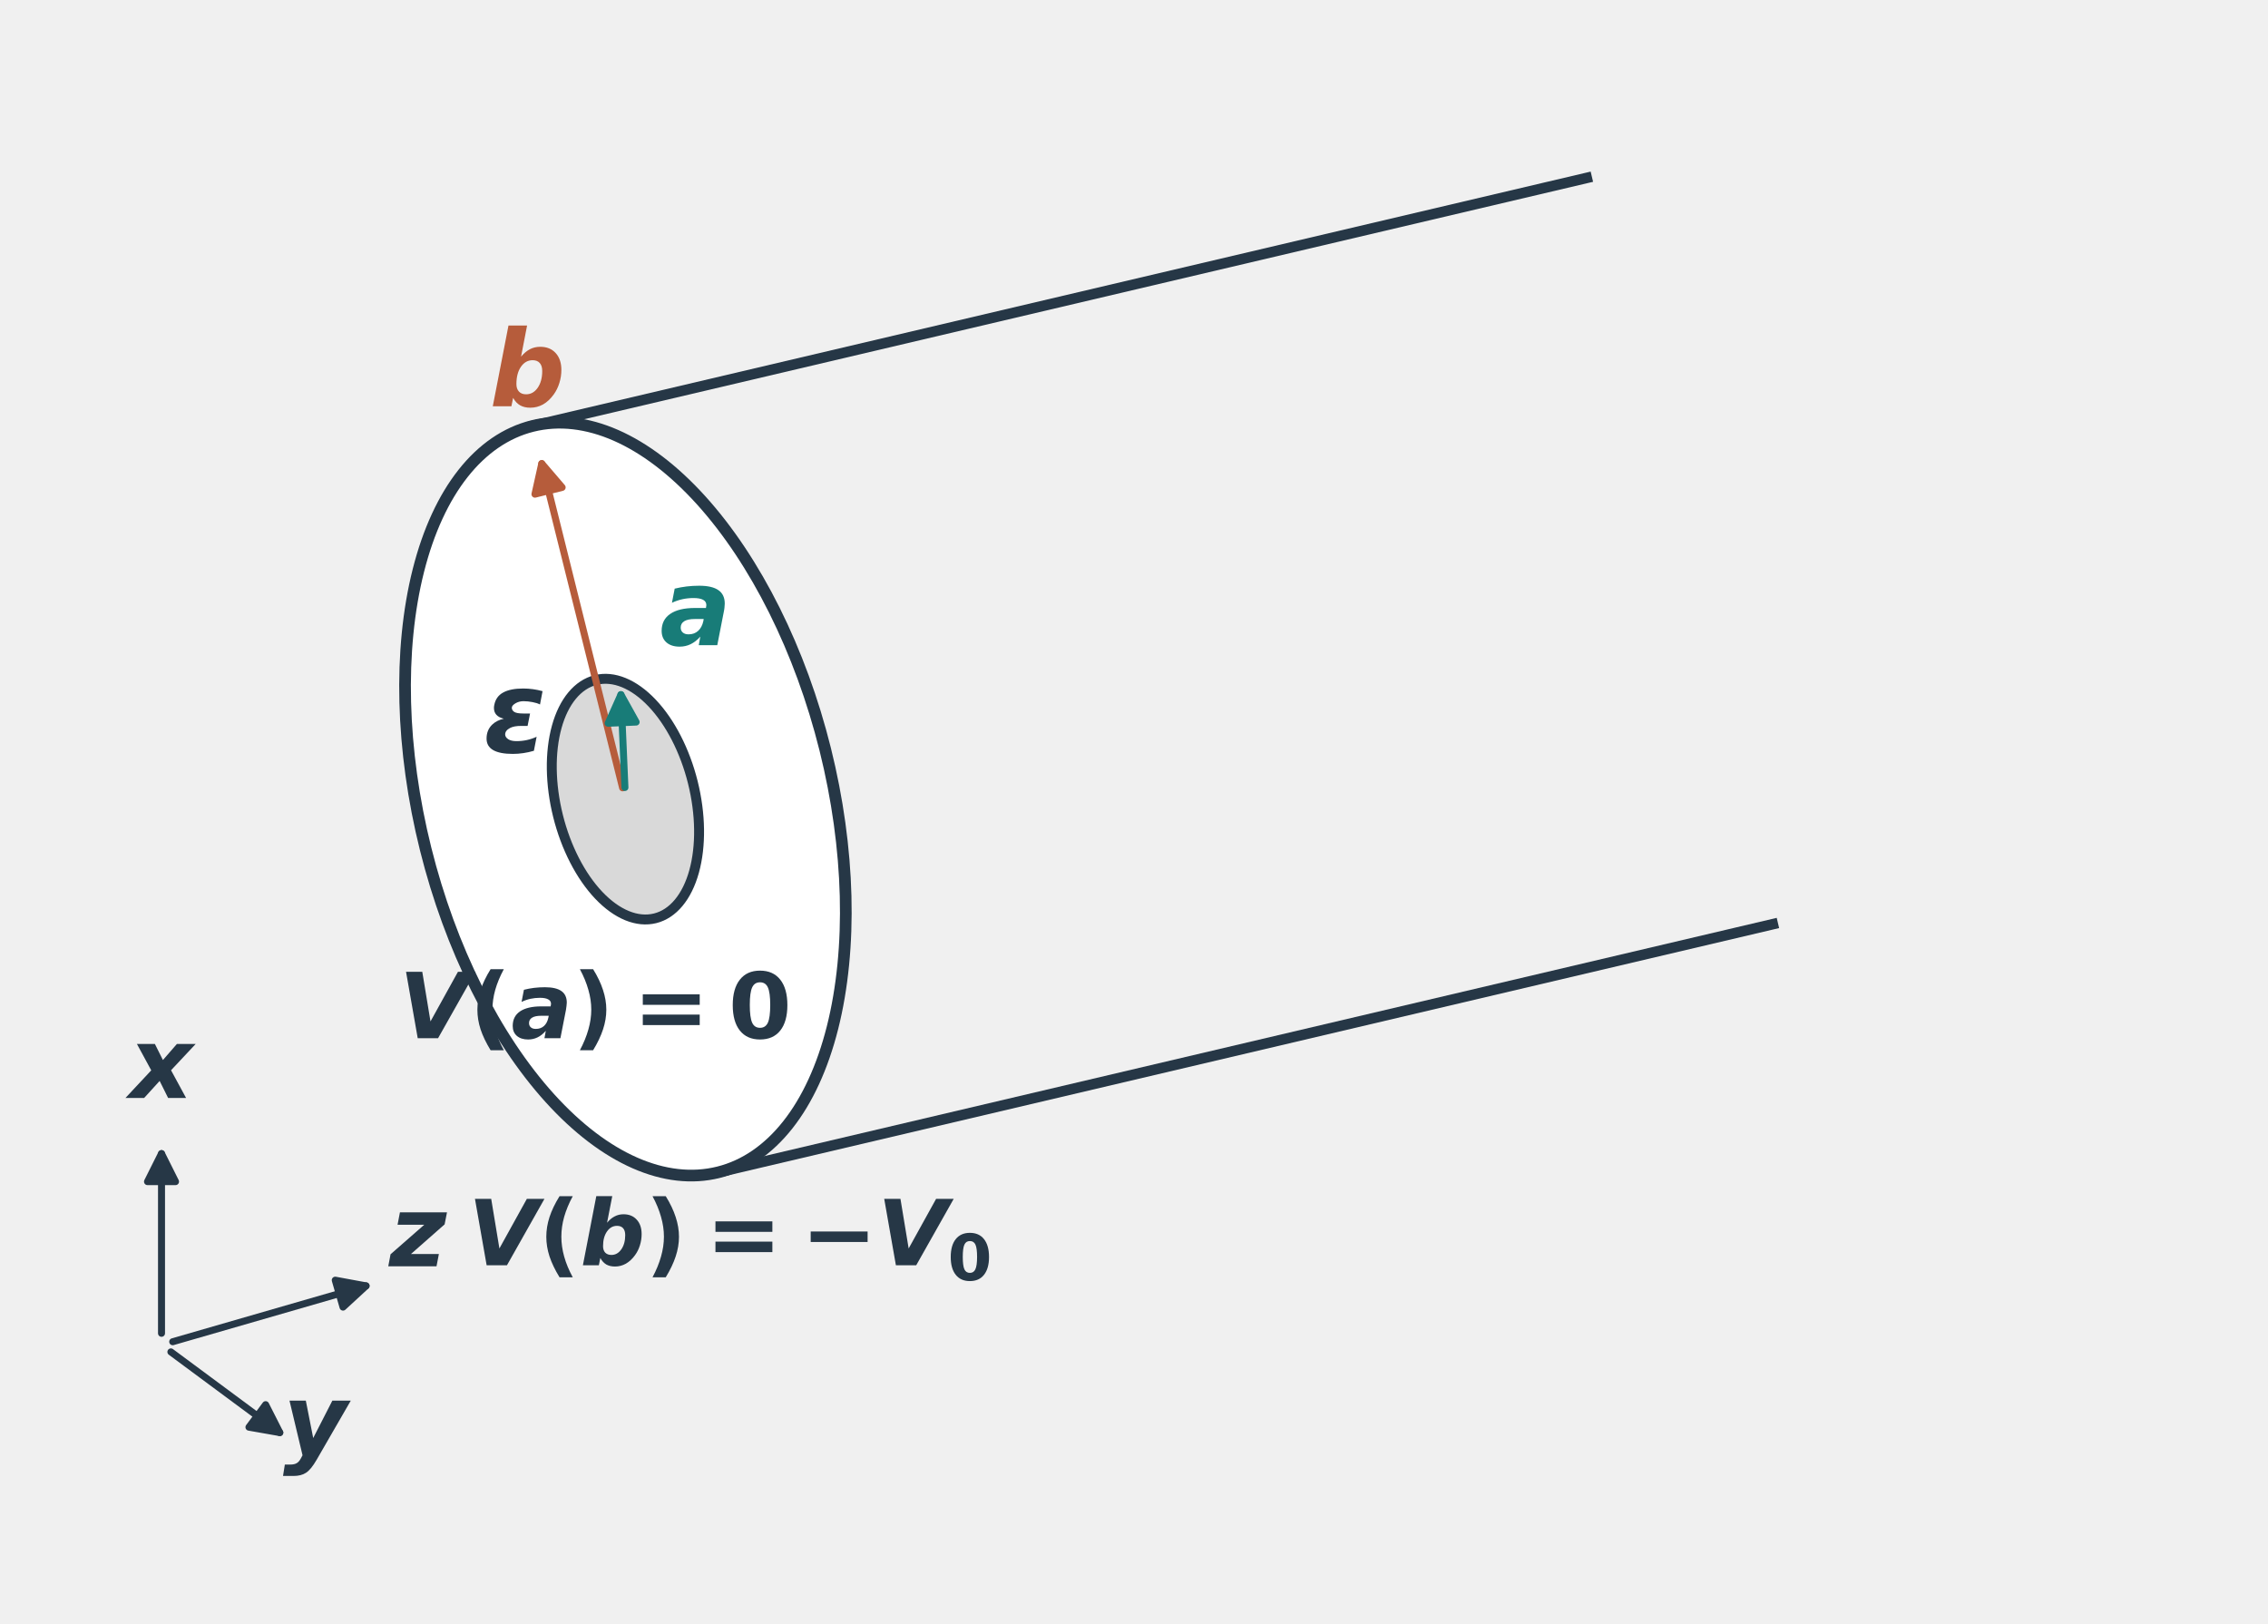
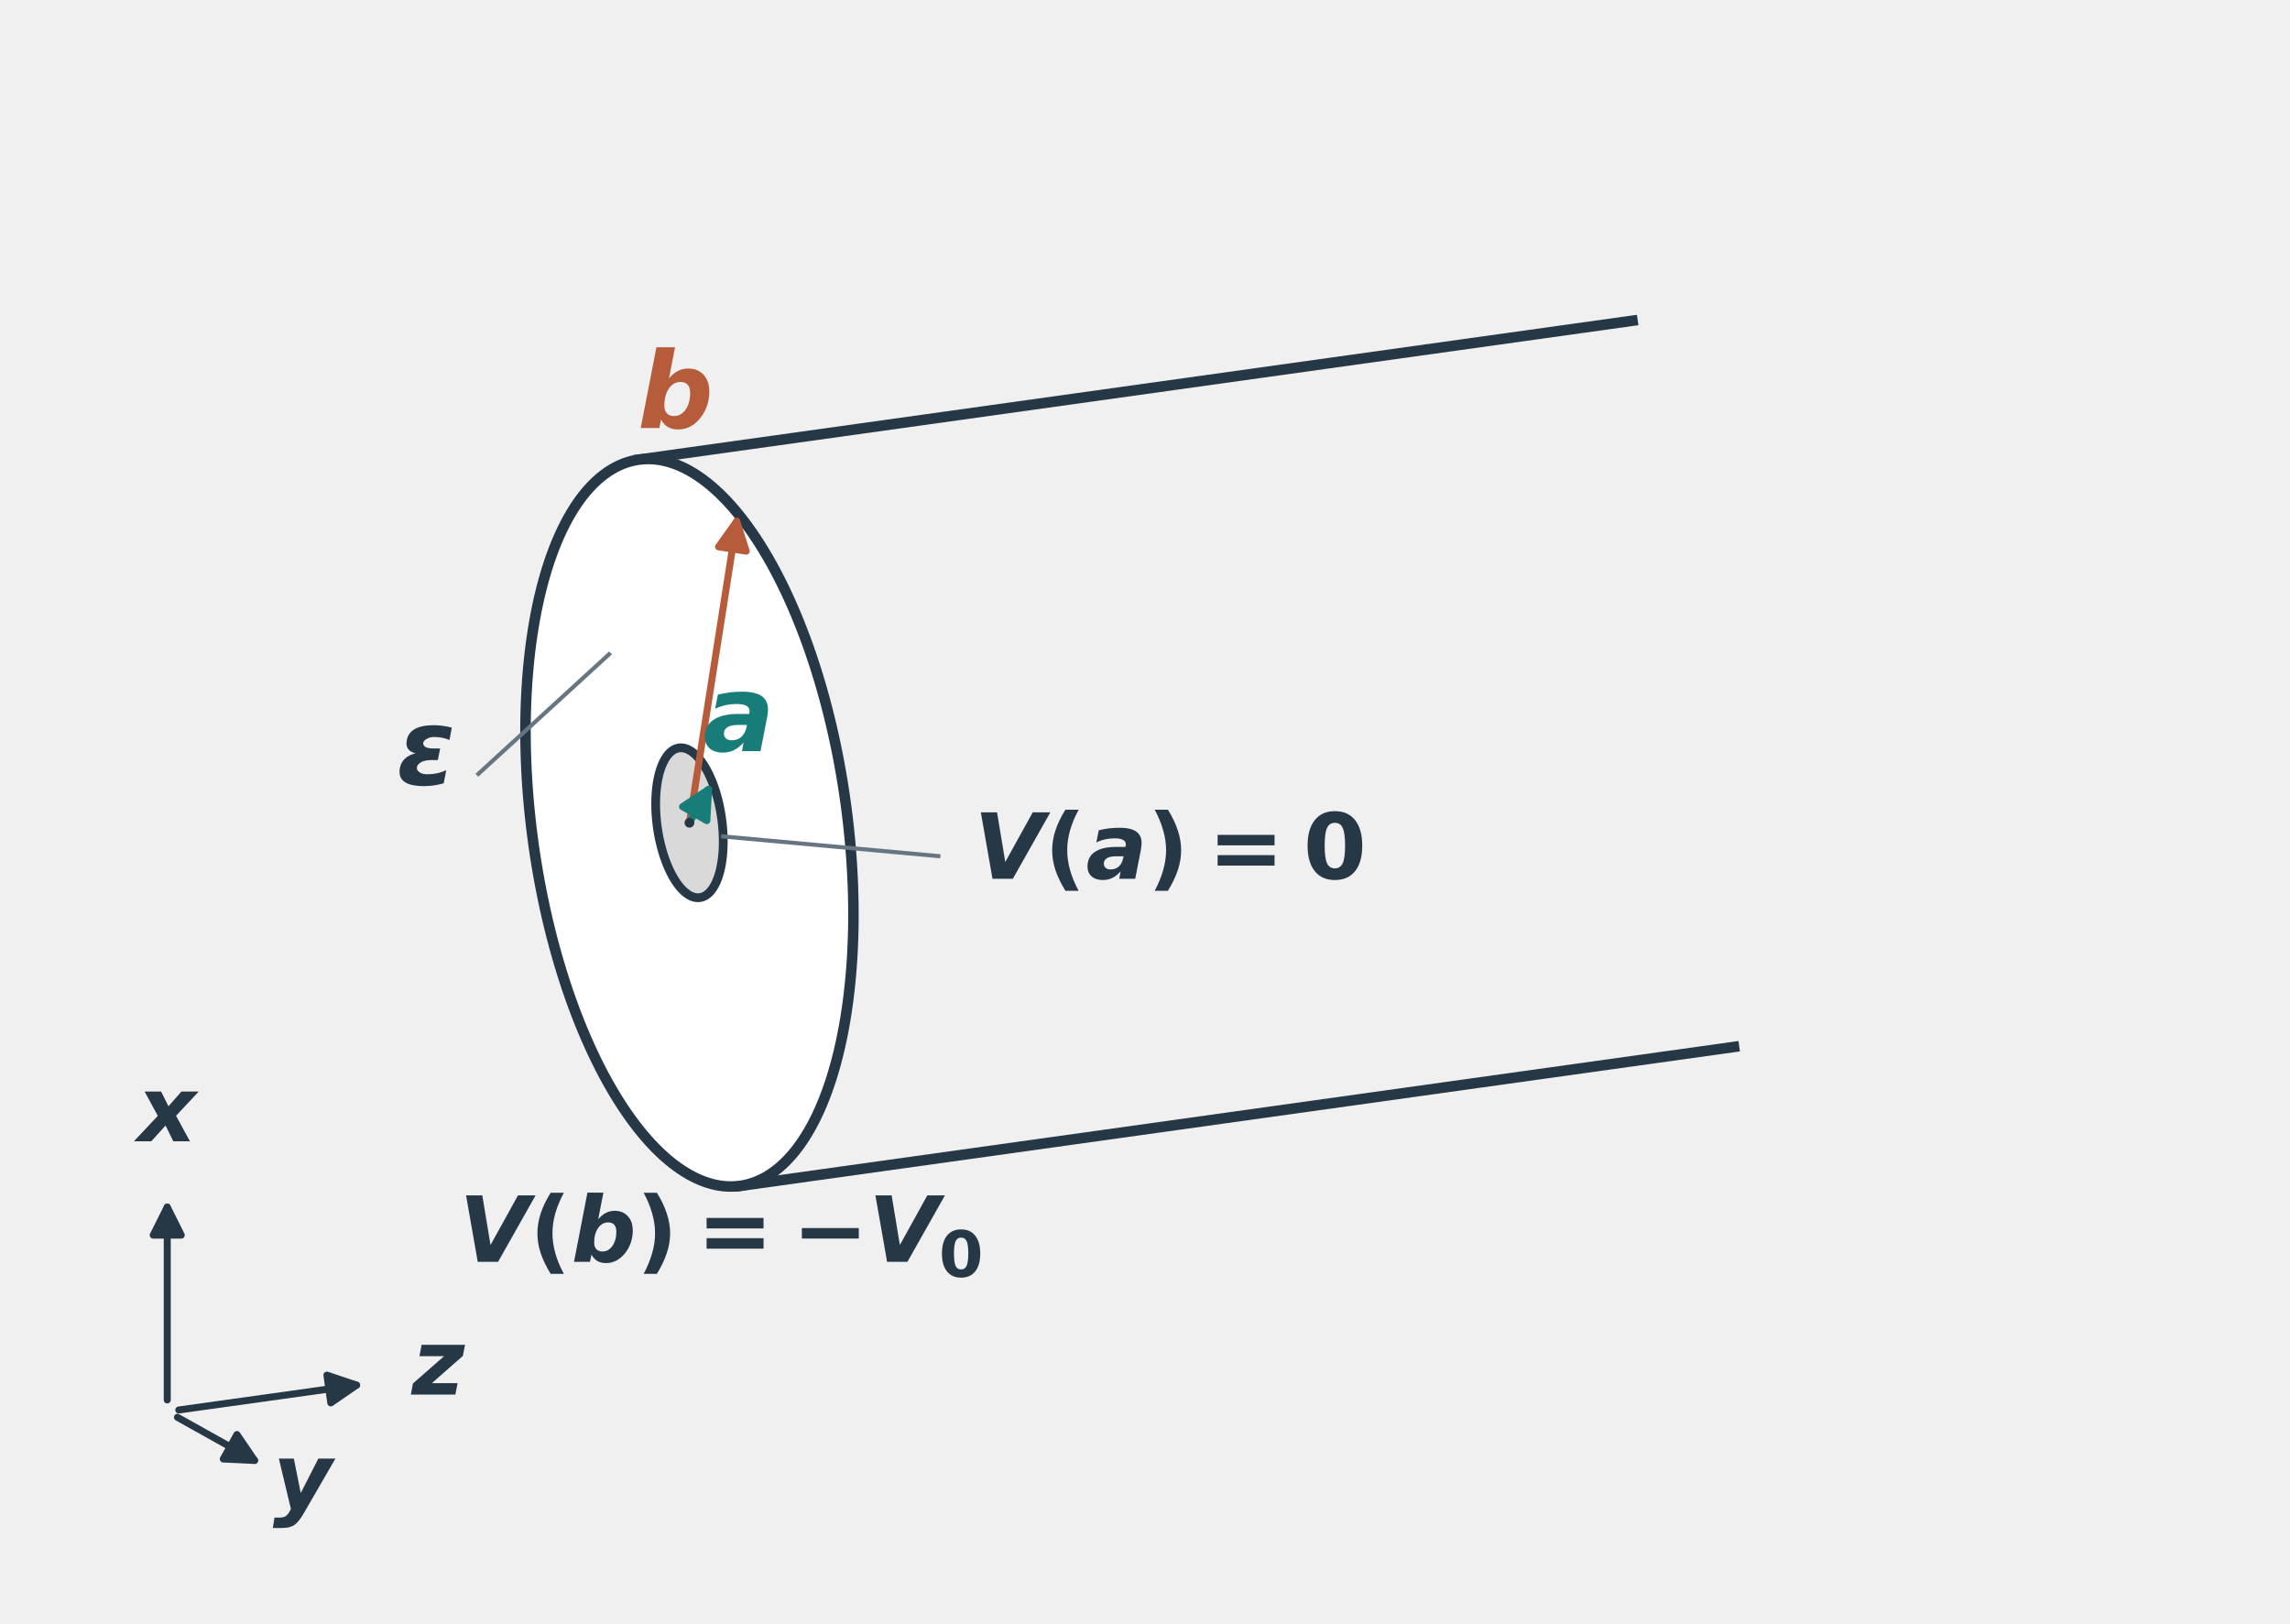
- <svg xmlns="http://www.w3.org/2000/svg" width="388.574pt" height="278.064pt" viewBox="0 0 388.574 278.064" version="1.1">
+ <svg xmlns="http://www.w3.org/2000/svg" width="392.254pt" height="278.064pt" viewBox="0 0 392.254 278.064" version="1.1">
  <defs>
    <style type="text/css">*{stroke-linejoin: round; stroke-linecap: butt}</style>
  </defs>
  <g id="figure_1">
    <g id="patch_1">
-       <path d="M 0 278.064  L 388.574 278.064  L 388.574 0  L 0 0  L 0 278.064  z " style="fill: none" />
+       <path d="M 0 278.064  L 392.254 278.064  L 392.254 0  L 0 0  L 0 278.064  z " style="fill: none" />
    </g>
    <g id="axes_1">
      <g id="patch_2">
-         <path d="M 27.672 228.418  Q 27.672 212.354 27.672 197.633  " clip-path="url(#p618d87e2f3)" style="fill: none; stroke: #263746; stroke-width: 1.2; stroke-linecap: round" />
-         <path d="M 25.272 202.433  L 27.672 197.633  L 30.072 202.433  z " clip-path="url(#p618d87e2f3)" style="fill: #263746; stroke: #263746; stroke-width: 1.2; stroke-linecap: round" />
+         <path d="M 28.648 239.803  Q 28.648 222.618 28.648 206.774  " clip-path="url(#pfdf921a6ce)" style="fill: none; stroke: #263746; stroke-width: 1.2; stroke-linecap: round" />
+         <path d="M 26.248 211.574  L 28.648 206.774  L 31.048 211.574  z " clip-path="url(#pfdf921a6ce)" style="fill: #263746; stroke: #263746; stroke-width: 1.2; stroke-linecap: round" />
      </g>
      <g id="patch_3">
-         <path d="M 29.277 231.605  Q 39.146 238.916 47.938 245.428  " clip-path="url(#p618d87e2f3)" style="fill: none; stroke: #263746; stroke-width: 1.2; stroke-linecap: round" />
-         <path d="M 45.509 240.642  L 47.938 245.428  L 42.652 244.499  z " clip-path="url(#p618d87e2f3)" style="fill: #263746; stroke: #263746; stroke-width: 1.2; stroke-linecap: round" />
+         <path d="M 30.398 242.781  Q 37.588 246.802 43.607 250.168  " clip-path="url(#pfdf921a6ce)" style="fill: none; stroke: #263746; stroke-width: 1.2; stroke-linecap: round" />
+         <path d="M 40.589 245.73  L 43.607 250.168  L 38.246 249.92  z " clip-path="url(#pfdf921a6ce)" style="fill: #263746; stroke: #263746; stroke-width: 1.2; stroke-linecap: round" />
      </g>
      <g id="patch_4">
-         <path d="M 29.591 229.861  Q 46.798 224.89 62.716 220.292  " clip-path="url(#p618d87e2f3)" style="fill: none; stroke: #263746; stroke-width: 1.2; stroke-linecap: round" />
-         <path d="M 57.438 219.318  L 62.716 220.292  L 58.77 223.93  z " clip-path="url(#p618d87e2f3)" style="fill: #263746; stroke: #263746; stroke-width: 1.2; stroke-linecap: round" />
+         <path d="M 30.625 241.527  Q 46.519 239.305 61.084 237.268  " clip-path="url(#pfdf921a6ce)" style="fill: none; stroke: #263746; stroke-width: 1.2; stroke-linecap: round" />
+         <path d="M 55.998 235.556  L 61.084 237.268  L 56.662 240.31  z " clip-path="url(#pfdf921a6ce)" style="fill: #263746; stroke: #263746; stroke-width: 1.2; stroke-linecap: round" />
      </g>
      <g id="line2d_1">
-         <path d="M 91.216 72.983  L 271.858 30.479  " clip-path="url(#p618d87e2f3)" style="fill: none; stroke: #263746; stroke-width: 1.8; stroke-linecap: square" />
+         <path d="M 126.793 203.135  L 297.017 179.338  " clip-path="url(#pfdf921a6ce)" style="fill: none; stroke: #263746; stroke-width: 1.8; stroke-linecap: square" />
      </g>
      <g id="line2d_2">
-         <path d="M 123.092 200.831  L 303.734 158.327  " clip-path="url(#p618d87e2f3)" style="fill: none; stroke: #263746; stroke-width: 1.8; stroke-linecap: square" />
+         <path d="M 109.402 78.736  L 279.626 54.939  " clip-path="url(#pfdf921a6ce)" style="fill: none; stroke: #263746; stroke-width: 1.8; stroke-linecap: square" />
      </g>
      <g id="patch_5">
-         <path d="M 123.092 200.831  C 132.17 198.568 139.198 189.661 142.628 176.073  C 146.059 162.485 145.611 145.325 141.384 128.372  C 137.158 111.419 129.497 96.058 120.089 85.671  C 110.681 75.284 100.294 70.719 91.216 72.983  C 82.138 75.246 75.11 84.152 71.68 97.74  C 68.249 111.328 68.697 128.488 72.924 145.441  C 77.15 162.394 84.811 177.756 94.219 188.143  C 103.627 198.53 114.014 203.094 123.092 200.831  z " clip-path="url(#p618d87e2f3)" style="fill: #ffffff; stroke: #263746; stroke-width: 2; stroke-linejoin: miter" />
+         <path d="M 118.097 80.636  L 118.832 81.067  L 119.567 81.54  L 120.301 82.054  L 121.033 82.608  L 121.763 83.201  L 122.491 83.835  L 123.216 84.507  L 123.937 85.219  L 124.654 85.968  L 125.367 86.755  L 126.074 87.579  L 126.777 88.44  L 127.473 89.337  L 128.163 90.269  L 128.846 91.236  L 129.521 92.237  L 130.189 93.271  L 130.848 94.338  L 131.499 95.437  L 132.141 96.567  L 132.773 97.728  L 133.394 98.918  L 134.006 100.137  L 134.606 101.383  L 135.195 102.657  L 135.773 103.958  L 136.338 105.283  L 136.891 106.633  L 137.431 108.007  L 137.958 109.403  L 138.471 110.82  L 138.97 112.259  L 139.455 113.717  L 139.925 115.193  L 140.38 116.687  L 140.82 118.198  L 141.244 119.725  L 141.653 121.266  L 142.045 122.82  L 142.421 124.387  L 142.781 125.965  L 143.123 127.554  L 143.448 129.151  L 143.756 130.757  L 144.046 132.37  L 144.319 133.988  L 144.573 135.612  L 144.81 137.239  L 145.028 138.868  L 145.227 140.499  L 145.408 142.13  L 145.57 143.761  L 145.714 145.389  L 145.838 147.015  L 145.944 148.636  L 146.03 150.252  L 146.098 151.862  L 146.146 153.464  L 146.175 155.057  L 146.184 156.641  L 146.175 158.214  L 146.146 159.775  L 146.098 161.324  L 146.03 162.858  L 145.944 164.377  L 145.838 165.881  L 145.714 167.367  L 145.57 168.835  L 145.408 170.284  L 145.227 171.713  L 145.028 173.12  L 144.81 174.506  L 144.573 175.869  L 144.319 177.207  L 144.046 178.521  L 143.756 179.809  L 143.448 181.071  L 143.123 182.305  L 142.781 183.51  L 142.421 184.687  L 142.045 185.833  L 141.653 186.949  L 141.244 188.033  L 140.82 189.085  L 140.38 190.104  L 139.925 191.089  L 139.455 192.04  L 138.97 192.955  L 138.471 193.835  L 137.958 194.679  L 137.431 195.486  L 136.891 196.256  L 136.338 196.988  L 135.773 197.681  L 135.195 198.335  L 134.606 198.95  L 134.006 199.526  L 133.394 200.061  L 132.773 200.555  L 132.141 201.009  L 131.499 201.422  L 130.848 201.793  L 130.189 202.122  L 129.521 202.41  L 128.846 202.655  L 128.163 202.858  L 127.473 203.019  L 126.777 203.137  L 126.074 203.212  L 125.367 203.245  L 124.654 203.235  L 123.937 203.183  L 123.216 203.087  L 122.491 202.949  L 121.763 202.769  L 121.033 202.546  L 120.301 202.281  L 119.567 201.974  L 118.832 201.625  L 118.097 201.235  L 117.362 200.803  L 116.627 200.33  L 115.894 199.817  L 115.161 199.263  L 114.431 198.669  L 113.703 198.035  L 112.979 197.363  L 112.258 196.652  L 111.54 195.902  L 110.828 195.115  L 110.12 194.291  L 109.418 193.43  L 108.722 192.533  L 108.032 191.601  L 107.349 190.634  L 106.673 189.633  L 106.005 188.599  L 105.346 187.532  L 104.695 186.433  L 104.054 185.303  L 103.422 184.143  L 102.8 182.953  L 102.189 181.734  L 101.588 180.487  L 100.999 179.213  L 100.421 177.913  L 99.856 176.587  L 99.303 175.237  L 98.763 173.864  L 98.237 172.468  L 97.724 171.05  L 97.224 169.612  L 96.74 168.154  L 96.27 166.677  L 95.814 165.183  L 95.374 163.672  L 94.95 162.146  L 94.541 160.605  L 94.149 159.05  L 93.773 157.483  L 93.414 155.905  L 93.072 154.317  L 92.746 152.719  L 92.438 151.113  L 92.148 149.5  L 91.876 147.882  L 91.621 146.259  L 91.385 144.632  L 91.167 143.002  L 90.967 141.371  L 90.786 139.74  L 90.624 138.109  L 90.481 136.481  L 90.356 134.856  L 90.25 133.234  L 90.164 131.618  L 90.097 130.009  L 90.049 128.407  L 90.02 126.813  L 90.01 125.229  L 90.02 123.656  L 90.049 122.095  L 90.097 120.547  L 90.164 119.012  L 90.25 117.493  L 90.356 115.99  L 90.481 114.503  L 90.624 113.035  L 90.786 111.586  L 90.967 110.158  L 91.167 108.75  L 91.385 107.364  L 91.621 106.002  L 91.876 104.663  L 92.148 103.349  L 92.438 102.061  L 92.746 100.8  L 93.072 99.566  L 93.414 98.36  L 93.773 97.184  L 94.149 96.037  L 94.541 94.921  L 94.95 93.837  L 95.374 92.786  L 95.814 91.767  L 96.27 90.782  L 96.74 89.831  L 97.224 88.915  L 97.724 88.035  L 98.237 87.191  L 98.763 86.384  L 99.303 85.614  L 99.856 84.883  L 100.421 84.189  L 100.999 83.535  L 101.588 82.92  L 102.189 82.345  L 102.8 81.81  L 103.422 81.315  L 104.054 80.861  L 104.695 80.449  L 105.346 80.077  L 106.005 79.748  L 106.673 79.46  L 107.349 79.215  L 108.032 79.012  L 108.722 78.851  L 109.418 78.733  L 110.12 78.658  L 110.828 78.625  L 111.54 78.635  L 112.258 78.688  L 112.979 78.783  L 113.703 78.921  L 114.431 79.101  L 115.161 79.324  L 115.894 79.589  L 116.627 79.896  L 117.362 80.245  L 118.097 80.636  z " clip-path="url(#pfdf921a6ce)" style="fill: #ffffff; stroke: #263746; stroke-width: 1.8; stroke-linejoin: miter" />
      </g>
      <g id="patch_6">
-         <path d="M 112.244 157.321  C 115.306 156.558 117.708 153.674 118.919 149.306  C 120.129 144.938 120.051 139.442 118.702 134.028  C 117.352 128.614 114.84 123.724 111.72 120.436  C 108.6 117.147 105.127 115.729 102.064 116.492  C 99.002 117.256 96.6 120.139 95.389 124.507  C 94.179 128.876 94.257 134.372 95.606 139.786  C 96.956 145.2 99.468 150.09 102.588 153.378  C 105.708 156.666 109.181 158.085 112.244 157.321  z " clip-path="url(#p618d87e2f3)" style="fill: #d9d9d9; stroke: #263746; stroke-width: 1.7; stroke-linejoin: miter" />
+         <path d="M 118.097 128.51  L 118.249 128.599  L 118.4 128.696  L 118.551 128.802  L 118.702 128.916  L 118.853 129.039  L 119.003 129.169  L 119.152 129.308  L 119.301 129.454  L 119.448 129.609  L 119.595 129.771  L 119.741 129.941  L 119.886 130.118  L 120.029 130.303  L 120.171 130.495  L 120.312 130.694  L 120.451 130.9  L 120.589 131.113  L 120.725 131.333  L 120.859 131.56  L 120.991 131.793  L 121.121 132.032  L 121.249 132.277  L 121.375 132.528  L 121.499 132.785  L 121.62 133.048  L 121.739 133.316  L 121.856 133.589  L 121.97 133.867  L 122.081 134.15  L 122.19 134.438  L 122.295 134.73  L 122.398 135.026  L 122.498 135.326  L 122.595 135.631  L 122.689 135.939  L 122.779 136.25  L 122.867 136.565  L 122.951 136.882  L 123.032 137.202  L 123.109 137.525  L 123.183 137.85  L 123.254 138.178  L 123.321 138.507  L 123.384 138.838  L 123.444 139.17  L 123.5 139.504  L 123.553 139.838  L 123.602 140.173  L 123.646 140.509  L 123.688 140.845  L 123.725 141.181  L 123.758 141.517  L 123.788 141.853  L 123.814 142.188  L 123.835 142.522  L 123.853 142.855  L 123.867 143.187  L 123.877 143.517  L 123.883 143.845  L 123.885 144.172  L 123.883 144.496  L 123.877 144.817  L 123.867 145.136  L 123.853 145.453  L 123.835 145.766  L 123.814 146.075  L 123.788 146.382  L 123.758 146.684  L 123.725 146.983  L 123.688 147.277  L 123.646 147.567  L 123.602 147.853  L 123.553 148.134  L 123.5 148.409  L 123.444 148.68  L 123.384 148.946  L 123.321 149.206  L 123.254 149.46  L 123.183 149.708  L 123.109 149.951  L 123.032 150.187  L 122.951 150.417  L 122.867 150.64  L 122.779 150.857  L 122.689 151.067  L 122.595 151.27  L 122.498 151.466  L 122.398 151.654  L 122.295 151.836  L 122.19 152.01  L 122.081 152.176  L 121.97 152.335  L 121.856 152.485  L 121.739 152.628  L 121.62 152.763  L 121.499 152.89  L 121.375 153.008  L 121.249 153.119  L 121.121 153.221  L 120.991 153.314  L 120.859 153.399  L 120.725 153.476  L 120.589 153.543  L 120.451 153.603  L 120.312 153.653  L 120.171 153.695  L 120.029 153.728  L 119.886 153.753  L 119.741 153.768  L 119.595 153.775  L 119.448 153.773  L 119.301 153.762  L 119.152 153.742  L 119.003 153.714  L 118.853 153.677  L 118.702 153.631  L 118.551 153.576  L 118.4 153.513  L 118.249 153.441  L 118.097 153.361  L 117.946 153.272  L 117.794 153.174  L 117.643 153.068  L 117.492 152.954  L 117.342 152.832  L 117.192 152.701  L 117.042 152.563  L 116.894 152.416  L 116.746 152.262  L 116.599 152.1  L 116.453 151.93  L 116.309 151.752  L 116.165 151.568  L 116.023 151.375  L 115.882 151.176  L 115.743 150.97  L 115.606 150.757  L 115.47 150.537  L 115.336 150.311  L 115.203 150.078  L 115.073 149.839  L 114.945 149.593  L 114.819 149.342  L 114.695 149.085  L 114.574 148.823  L 114.455 148.555  L 114.338 148.282  L 114.225 148.003  L 114.113 147.72  L 114.005 147.433  L 113.899 147.141  L 113.796 146.844  L 113.696 146.544  L 113.599 146.24  L 113.506 145.932  L 113.415 145.62  L 113.327 145.306  L 113.243 144.988  L 113.162 144.668  L 113.085 144.345  L 113.011 144.02  L 112.94 143.693  L 112.873 143.363  L 112.81 143.032  L 112.75 142.7  L 112.694 142.367  L 112.642 142.032  L 112.593 141.697  L 112.548 141.361  L 112.507 141.025  L 112.469 140.689  L 112.436 140.353  L 112.406 140.017  L 112.381 139.682  L 112.359 139.348  L 112.341 139.015  L 112.327 138.684  L 112.318 138.354  L 112.312 138.025  L 112.31 137.699  L 112.312 137.375  L 112.318 137.053  L 112.327 136.734  L 112.341 136.418  L 112.359 136.105  L 112.381 135.795  L 112.406 135.489  L 112.436 135.186  L 112.469 134.888  L 112.507 134.593  L 112.548 134.303  L 112.593 134.018  L 112.642 133.737  L 112.694 133.461  L 112.75 133.19  L 112.81 132.925  L 112.873 132.665  L 112.94 132.411  L 113.011 132.162  L 113.085 131.92  L 113.162 131.683  L 113.243 131.454  L 113.327 131.23  L 113.415 131.013  L 113.506 130.803  L 113.599 130.6  L 113.696 130.405  L 113.796 130.216  L 113.899 130.035  L 114.005 129.861  L 114.113 129.694  L 114.225 129.536  L 114.338 129.385  L 114.455 129.242  L 114.574 129.107  L 114.695 128.981  L 114.819 128.862  L 114.945 128.752  L 115.073 128.65  L 115.203 128.556  L 115.336 128.471  L 115.47 128.395  L 115.606 128.327  L 115.743 128.268  L 115.882 128.217  L 116.023 128.175  L 116.165 128.142  L 116.309 128.118  L 116.453 128.102  L 116.599 128.096  L 116.746 128.098  L 116.894 128.108  L 117.042 128.128  L 117.192 128.156  L 117.342 128.194  L 117.492 128.24  L 117.643 128.294  L 117.794 128.357  L 117.946 128.429  L 118.097 128.51  z " clip-path="url(#pfdf921a6ce)" style="fill: #d9d9d9; stroke: #263746; stroke-width: 1.5; stroke-linejoin: miter" />
      </g>
      <g id="patch_7">
-         <path d="M 106.671 134.968  Q 99.584 106.544 92.821 79.422  " clip-path="url(#p618d87e2f3)" style="fill: none; stroke: #b65c3b; stroke-width: 1.2; stroke-linecap: round" />
-         <path d="M 91.654 84.66  L 92.821 79.422  L 96.311 83.499  z " clip-path="url(#p618d87e2f3)" style="fill: #b65c3b; stroke: #b65c3b; stroke-width: 1.2; stroke-linecap: round" />
+         <path d="M 118.097 140.935  Q 122.247 114.453 126.19 89.296  " clip-path="url(#pfdf921a6ce)" style="fill: none; stroke: #b65c3b; stroke-width: 1.2; stroke-linecap: round" />
+         <path d="M 123.076 93.666  L 126.19 89.296  L 127.818 94.409  z " clip-path="url(#pfdf921a6ce)" style="fill: #b65c3b; stroke: #b65c3b; stroke-width: 1.2; stroke-linecap: round" />
      </g>
      <g id="patch_8">
-         <path d="M 107.068 134.908  Q 106.697 126.287 106.383 119.007  " clip-path="url(#p618d87e2f3)" style="fill: none; stroke: #187c78; stroke-width: 1.2; stroke-linecap: round" />
-         <path d="M 104.192 123.906  L 106.383 119.007  L 108.988 123.699  z " clip-path="url(#p618d87e2f3)" style="fill: #187c78; stroke: #187c78; stroke-width: 1.2; stroke-linecap: round" />
+         <path d="M 118.097 140.935  Q 120.07 137.492 121.375 135.214  " clip-path="url(#pfdf921a6ce)" style="fill: none; stroke: #187c78; stroke-width: 1.2; stroke-linecap: round" />
+         <path d="M 116.907 138.185  L 121.375 135.214  L 121.071 140.572  z " clip-path="url(#pfdf921a6ce)" style="fill: #187c78; stroke: #187c78; stroke-width: 1.2; stroke-linecap: round" />
+       </g>
+       <g id="line2d_3">
+         <path d="M 81.937 132.561  L 104.32 112.08  " clip-path="url(#pfdf921a6ce)" style="fill: none; stroke: #667581; stroke-width: 0.7; stroke-linecap: square" />
+       </g>
+       <g id="line2d_4">
+         <path d="M 123.87 143.284  L 160.728 146.645  " clip-path="url(#pfdf921a6ce)" style="fill: none; stroke: #667581; stroke-width: 0.7; stroke-linecap: square" />
+       </g>
+       <g id="patch_9">
+         <path d="M 118.097 141.773  C 118.319 141.773 118.532 141.684 118.689 141.527  C 118.846 141.37 118.935 141.157 118.935 140.935  C 118.935 140.713 118.846 140.5 118.689 140.343  C 118.532 140.186 118.319 140.098 118.097 140.098  C 117.875 140.098 117.662 140.186 117.505 140.343  C 117.348 140.5 117.26 140.713 117.26 140.935  C 117.26 141.157 117.348 141.37 117.505 141.527  C 117.662 141.684 117.875 141.773 118.097 141.773  z " clip-path="url(#pfdf921a6ce)" style="fill: #263746" />
      </g>
      <g id="text_1">
-         <g style="fill: #b65c3b" transform="translate(83.86699 69.78634)">
+         <g style="fill: #b65c3b" transform="translate(109.1877 73.50608)">
          <text>
            <tspan x="0" y="-0.188" style="font-style: oblique; font-weight: 700; font-size: 18.2px; font-family: 'DejaVu Sans'; fill: #b65c3b">b</tspan>
          </text>
        </g>
      </g>
      <g id="text_2">
-         <g style="fill: #187c78" transform="translate(113.0461 111.3449)">
+         <g style="fill: #187c78" transform="translate(120.4219 129.4821)">
          <text>
            <tspan x="0" y="-0.812" style="font-style: oblique; font-weight: 700; font-size: 18.2px; font-family: 'DejaVu Sans'; fill: #187c78">a</tspan>
          </text>
        </g>
      </g>
      <g id="text_3">
-         <g style="fill: #263746" transform="translate(82.83041 128.9537)">
+         <g style="fill: #263746" transform="translate(67.93875 135.2257)">
          <text>
-             <tspan x="0" y="-0.078" style="font-style: oblique; font-weight: 700; font-size: 19.5px; font-family: 'DejaVu Sans'; fill: #263746">ε</tspan>
+             <tspan x="0" y="-0.812" style="font-style: oblique; font-weight: 700; font-size: 18.2px; font-family: 'DejaVu Sans'; fill: #263746">ε</tspan>
          </text>
        </g>
      </g>
      <g id="text_4">
-         <g style="fill: #263746" transform="translate(68.3807 178.0354)">
+         <g style="fill: #263746" transform="translate(166.8182 150.6988)">
          <text>
            <tspan x="0" y="-0.172" style="font-style: oblique; font-weight: 700; font-size: 15.6px; font-family: 'DejaVu Sans'; fill: #263746">V</tspan>
            <tspan x="19.195" y="-0.172" style="font-style: oblique; font-weight: 700; font-size: 15.6px; font-family: 'DejaVu Sans'; fill: #263746">a</tspan>
            <tspan x="12.068" y="-0.172" style="font-weight: 700; font-size: 15.6px; font-family: 'DejaVu Sans'; fill: #263746">(</tspan>
            <tspan x="29.718" y="-0.172" style="font-weight: 700; font-size: 15.6px; font-family: 'DejaVu Sans'; fill: #263746">)</tspan>
            <tspan x="40.095" y="-0.172" style="font-weight: 700; font-size: 15.6px; font-family: 'DejaVu Sans'; fill: #263746">=</tspan>
            <tspan x="56.41" y="-0.172" style="font-weight: 700; font-size: 15.6px; font-family: 'DejaVu Sans'; fill: #263746">0</tspan>
          </text>
        </g>
      </g>
      <g id="text_5">
-         <g style="fill: #263746" transform="translate(80.18785 216.9141)">
+         <g style="fill: #263746" transform="translate(78.64469 216.3005)">
          <text>
            <tspan x="0" y="-0.156" style="font-style: oblique; font-weight: 700; font-size: 15.6px; font-family: 'DejaVu Sans'; fill: #263746">V</tspan>
            <tspan x="19.195" y="-0.156" style="font-style: oblique; font-weight: 700; font-size: 15.6px; font-family: 'DejaVu Sans'; fill: #263746">b</tspan>
            <tspan x="70.116" y="-0.156" style="font-style: oblique; font-weight: 700; font-size: 15.6px; font-family: 'DejaVu Sans'; fill: #263746">V</tspan>
            <tspan x="12.068" y="-0.156" style="font-weight: 700; font-size: 15.6px; font-family: 'DejaVu Sans'; fill: #263746">(</tspan>
            <tspan x="30.358" y="-0.156" style="font-weight: 700; font-size: 15.6px; font-family: 'DejaVu Sans'; fill: #263746">)</tspan>
            <tspan x="40.734" y="-0.156" style="font-weight: 700; font-size: 15.6px; font-family: 'DejaVu Sans'; fill: #263746">=</tspan>
            <tspan x="57.05" y="-0.156" style="font-weight: 700; font-size: 15.6px; font-family: 'DejaVu Sans'; fill: #263746">−</tspan>
            <tspan x="82.184" y="2.403" style="font-weight: 700; font-size: 10.92px; font-family: 'DejaVu Sans'; fill: #263746">0</tspan>
          </text>
        </g>
      </g>
      <g id="text_6">
-         <g style="fill: #263746" transform="translate(22.17902 188.8679)">
+         <g style="fill: #263746" transform="translate(23.57848 195.9709)">
          <text>
-             <tspan x="0" y="-0.766" style="font-style: oblique; font-weight: 700; font-size: 16.9px; font-family: 'DejaVu Sans'; fill: #263746">x</tspan>
+             <tspan x="0" y="-0.469" style="font-style: oblique; font-weight: 700; font-size: 15.6px; font-family: 'DejaVu Sans'; fill: #263746">x</tspan>
          </text>
        </g>
      </g>
      <g id="text_7">
-         <g style="fill: #263746" transform="translate(48.4895 249.9674)">
+         <g style="fill: #263746" transform="translate(46.73608 258.8483)">
          <text>
-             <tspan x="0" y="-0.766" style="font-style: oblique; font-weight: 700; font-size: 16.9px; font-family: 'DejaVu Sans'; fill: #263746">y</tspan>
+             <tspan x="0" y="-0.469" style="font-style: oblique; font-weight: 700; font-size: 15.6px; font-family: 'DejaVu Sans'; fill: #263746">y</tspan>
          </text>
        </g>
      </g>
      <g id="text_8">
-         <g style="fill: #263746" transform="translate(66.67766 217.7069)">
+         <g style="fill: #263746" transform="translate(70.51768 239.3587)">
          <text>
-             <tspan x="0" y="-0.766" style="font-style: oblique; font-weight: 700; font-size: 16.9px; font-family: 'DejaVu Sans'; fill: #263746">z</tspan>
+             <tspan x="0" y="-0.469" style="font-style: oblique; font-weight: 700; font-size: 15.6px; font-family: 'DejaVu Sans'; fill: #263746">z</tspan>
          </text>
        </g>
      </g>
    </g>
  </g>
  <defs>
-     <clipPath id="p618d87e2f3">
-       <rect x="11.52" y="11.52" width="365.534" height="255.024" />
+     <clipPath id="pfdf921a6ce">
+       <rect x="11.52" y="11.52" width="369.214" height="255.024" />
    </clipPath>
  </defs>
</svg>
